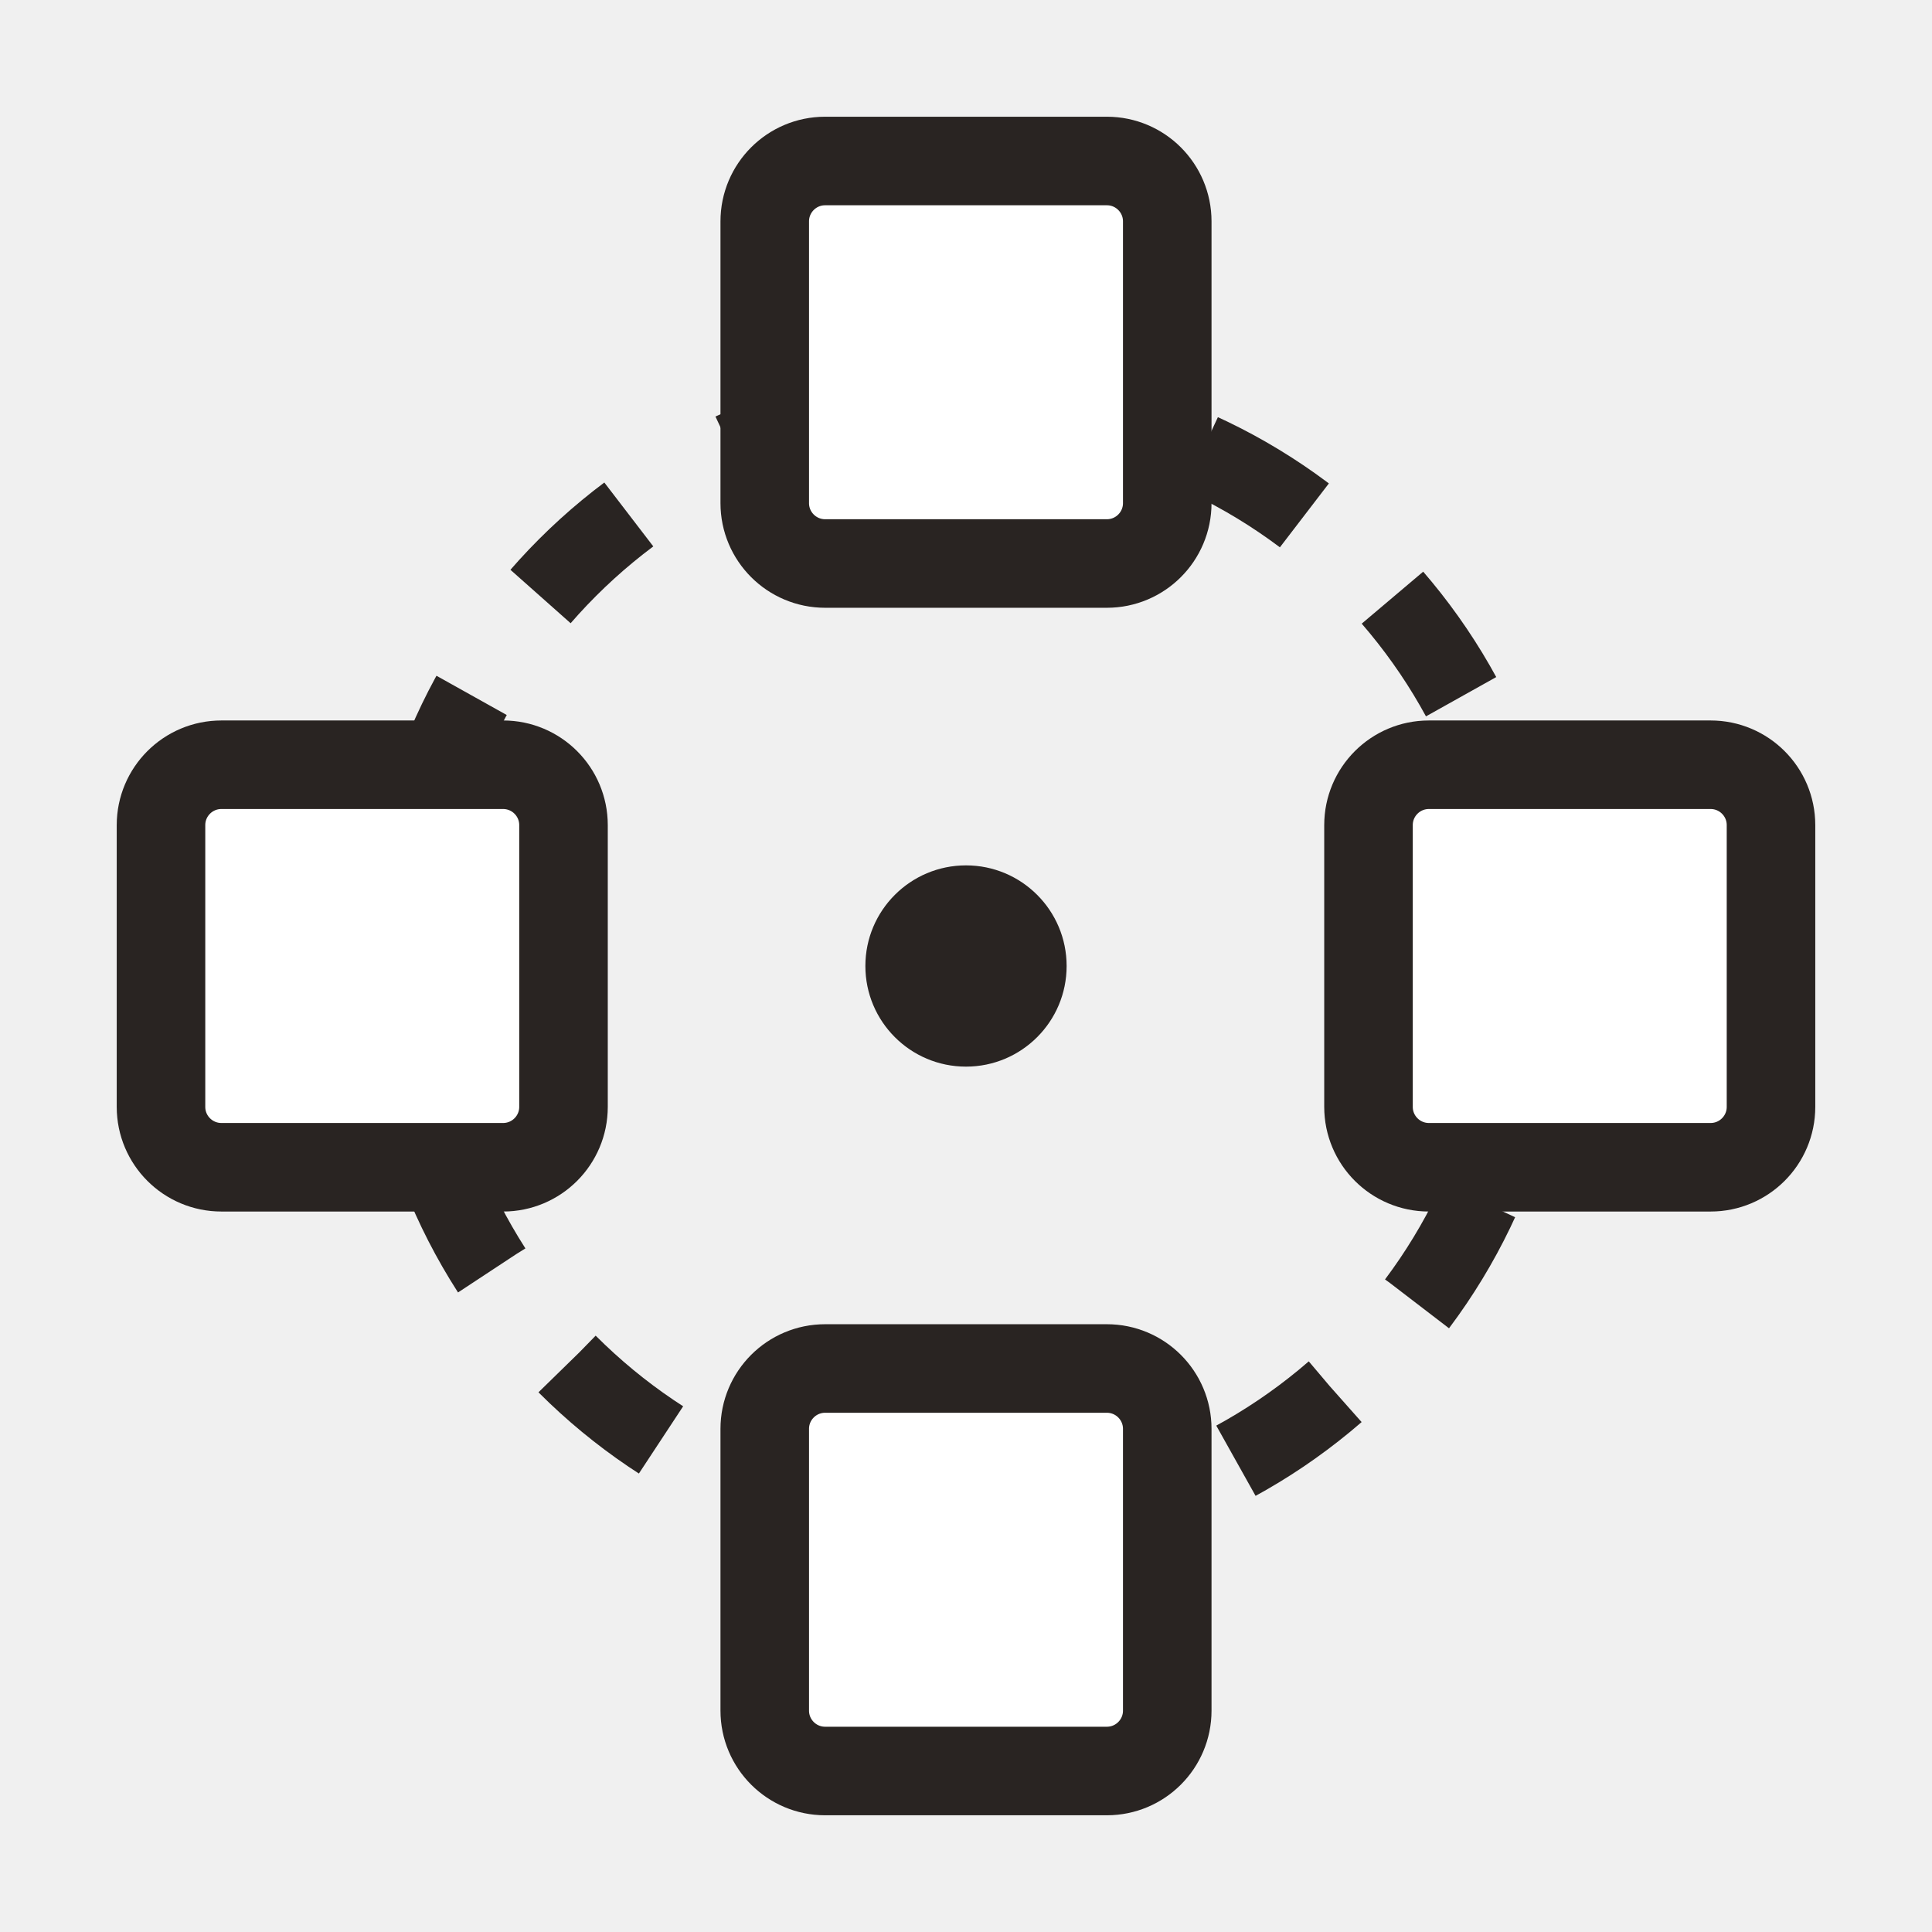
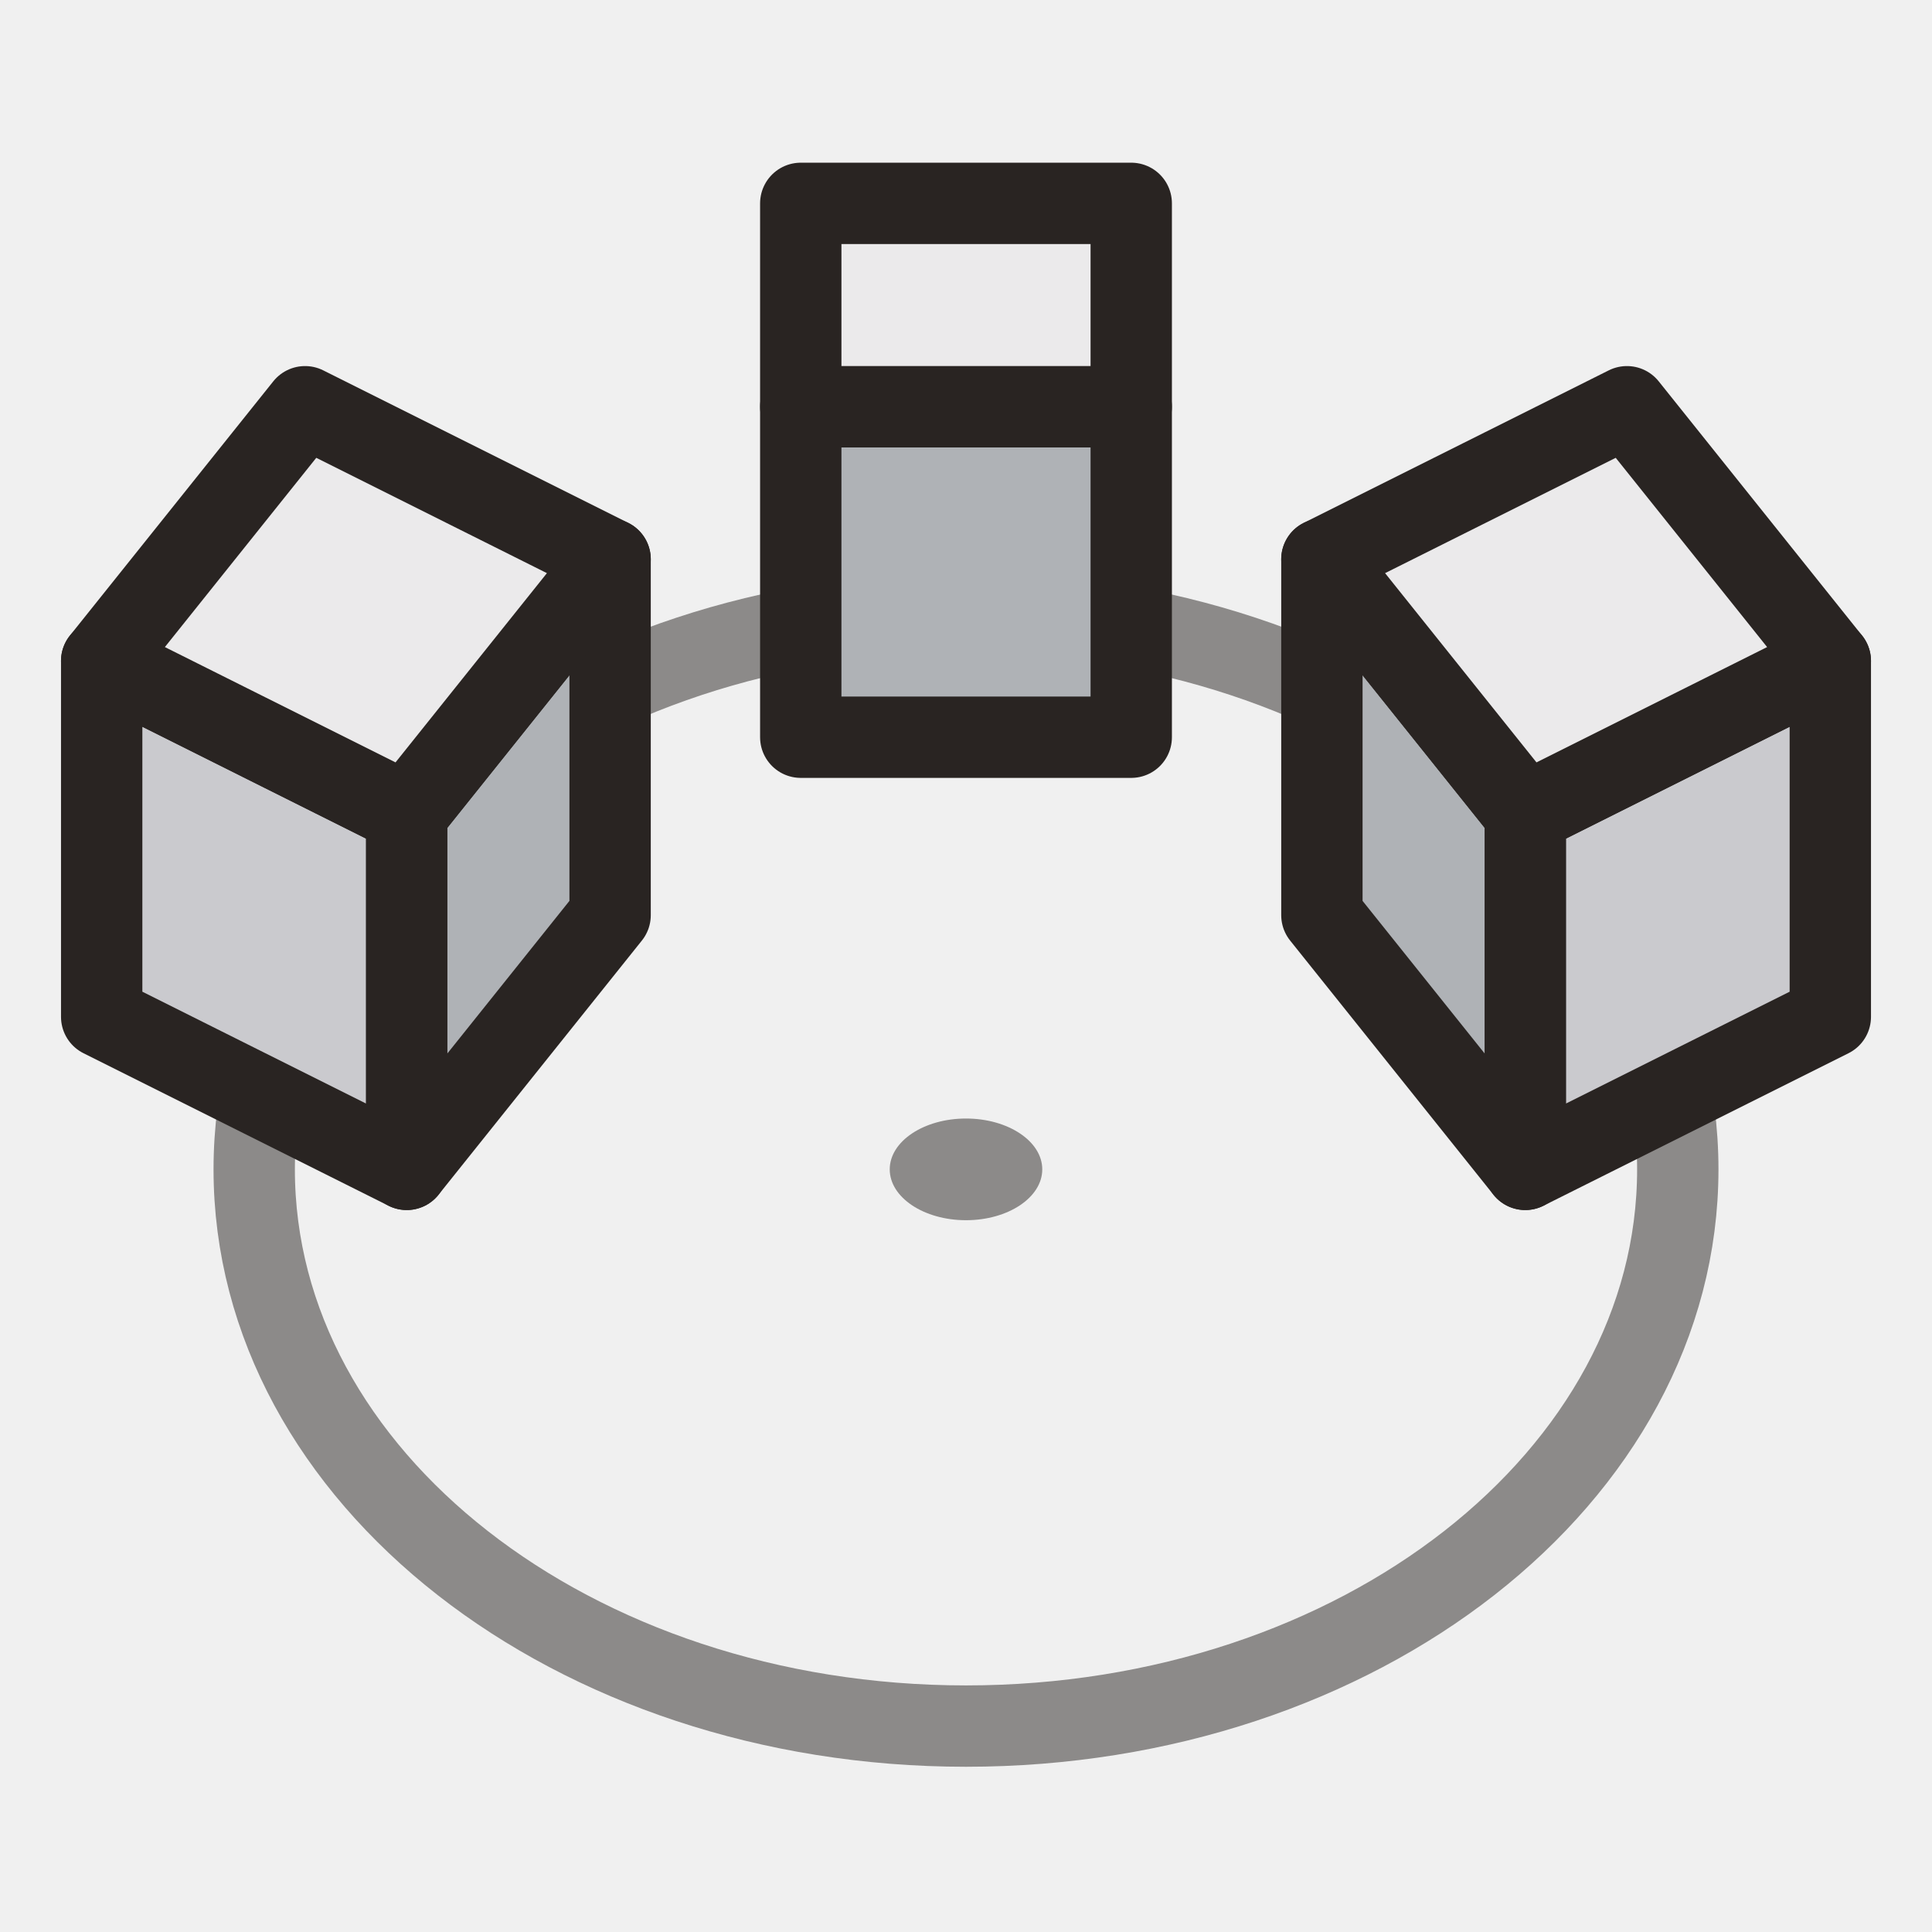
- <svg xmlns="http://www.w3.org/2000/svg" viewBox="0 0 48 48">
-   <circle cx="24" cy="24" r="14" fill="none" stroke="#292422" stroke-width="2" stroke-dasharray="3 3" />
-   <g fill="white" stroke="#292422" stroke-width="2.2">
-     <rect x="19" y="4" width="10" height="10" rx="1.5" />
-     <rect x="34" y="19" width="10" height="10" rx="1.5" />
-     <rect x="19" y="34" width="10" height="10" rx="1.5" />
-     <rect x="4" y="19" width="10" height="10" rx="1.5" />
+ <svg xmlns="http://www.w3.org/2000/svg" version="1.1" id="svg1" width="190" height="190" viewBox="0 0 190 190" xml:space="preserve">
+   <defs id="defs1" />
+   <g id="g1">
+     <ellipse style="fill:none;fill-opacity:1;stroke:#292422;stroke-width:8;stroke-linecap:round;stroke-linejoin:round;stroke-opacity:0.5;paint-order:markers fill stroke" id="path21" cx="95" cy="115" rx="70" ry="54.75" />
+     <g id="g16" transform="translate(0,-10)">
+       <path id="path15" style="fill:#cacace;fill-opacity:1;stroke:#292422;stroke-width:8;stroke-linecap:round;stroke-linejoin:round;stroke-opacity:1;paint-order:markers fill stroke" d="m 10,75 v 35 l 30,15 V 90 Z" />
+       <path id="path3" style="fill:#afb2b6;fill-opacity:1;stroke:#292422;stroke-width:8;stroke-linecap:round;stroke-linejoin:round;stroke-opacity:1;paint-order:markers fill stroke" d="m 60,65 v 35 L 40,125 V 90 Z" />
+       <path id="path4" style="fill:#ebeaeb;fill-opacity:1;stroke:#292422;stroke-width:8;stroke-linecap:round;stroke-linejoin:round;stroke-opacity:1;paint-order:markers fill stroke" d="M 60,65 30,50 10,75 40,90 Z" />
+     </g>
+     <path id="path14" style="fill:#afb2b6;fill-opacity:1;stroke:#292422;stroke-width:8;stroke-linecap:round;stroke-linejoin:round;stroke-opacity:1;paint-order:markers fill stroke" d="M 111.25,40 V 72.5 H 78.75 V 40 Z" />
+     <path id="path16" style="fill:#ebeaeb;fill-opacity:1;stroke:#292422;stroke-width:8;stroke-linecap:round;stroke-linejoin:round;stroke-opacity:1;paint-order:markers fill stroke" d="M 111.25,40 V 20 h -32.5 v 20 z" />
+     <g id="g19" transform="matrix(-1,0,0,1,190,-10)">
+       <path id="path17" style="fill:#cacace;fill-opacity:1;stroke:#292422;stroke-width:8;stroke-linecap:round;stroke-linejoin:round;stroke-opacity:1;paint-order:markers fill stroke" d="m 10,75 v 35 l 30,15 V 90 Z" />
+       <path id="path18" style="fill:#afb2b6;fill-opacity:1;stroke:#292422;stroke-width:8;stroke-linecap:round;stroke-linejoin:round;stroke-opacity:1;paint-order:markers fill stroke" d="m 60,65 v 35 L 40,125 V 90 Z" />
+       <path id="path19" style="fill:#ebeaeb;fill-opacity:1;stroke:#292422;stroke-width:8;stroke-linecap:round;stroke-linejoin:round;stroke-opacity:1;paint-order:markers fill stroke" d="M 60,65 30,50 10,75 40,90 Z" />
+     </g>
+     <ellipse style="fill:#292422;fill-opacity:0.5;stroke:none;stroke-width:8;stroke-linecap:round;stroke-linejoin:round;stroke-opacity:0.5;paint-order:markers fill stroke" id="path20" cx="95" cy="115" rx="7.5" ry="5" />
  </g>
-   <circle cx="24" cy="24" r="2.5" fill="#292422" />
</svg>
